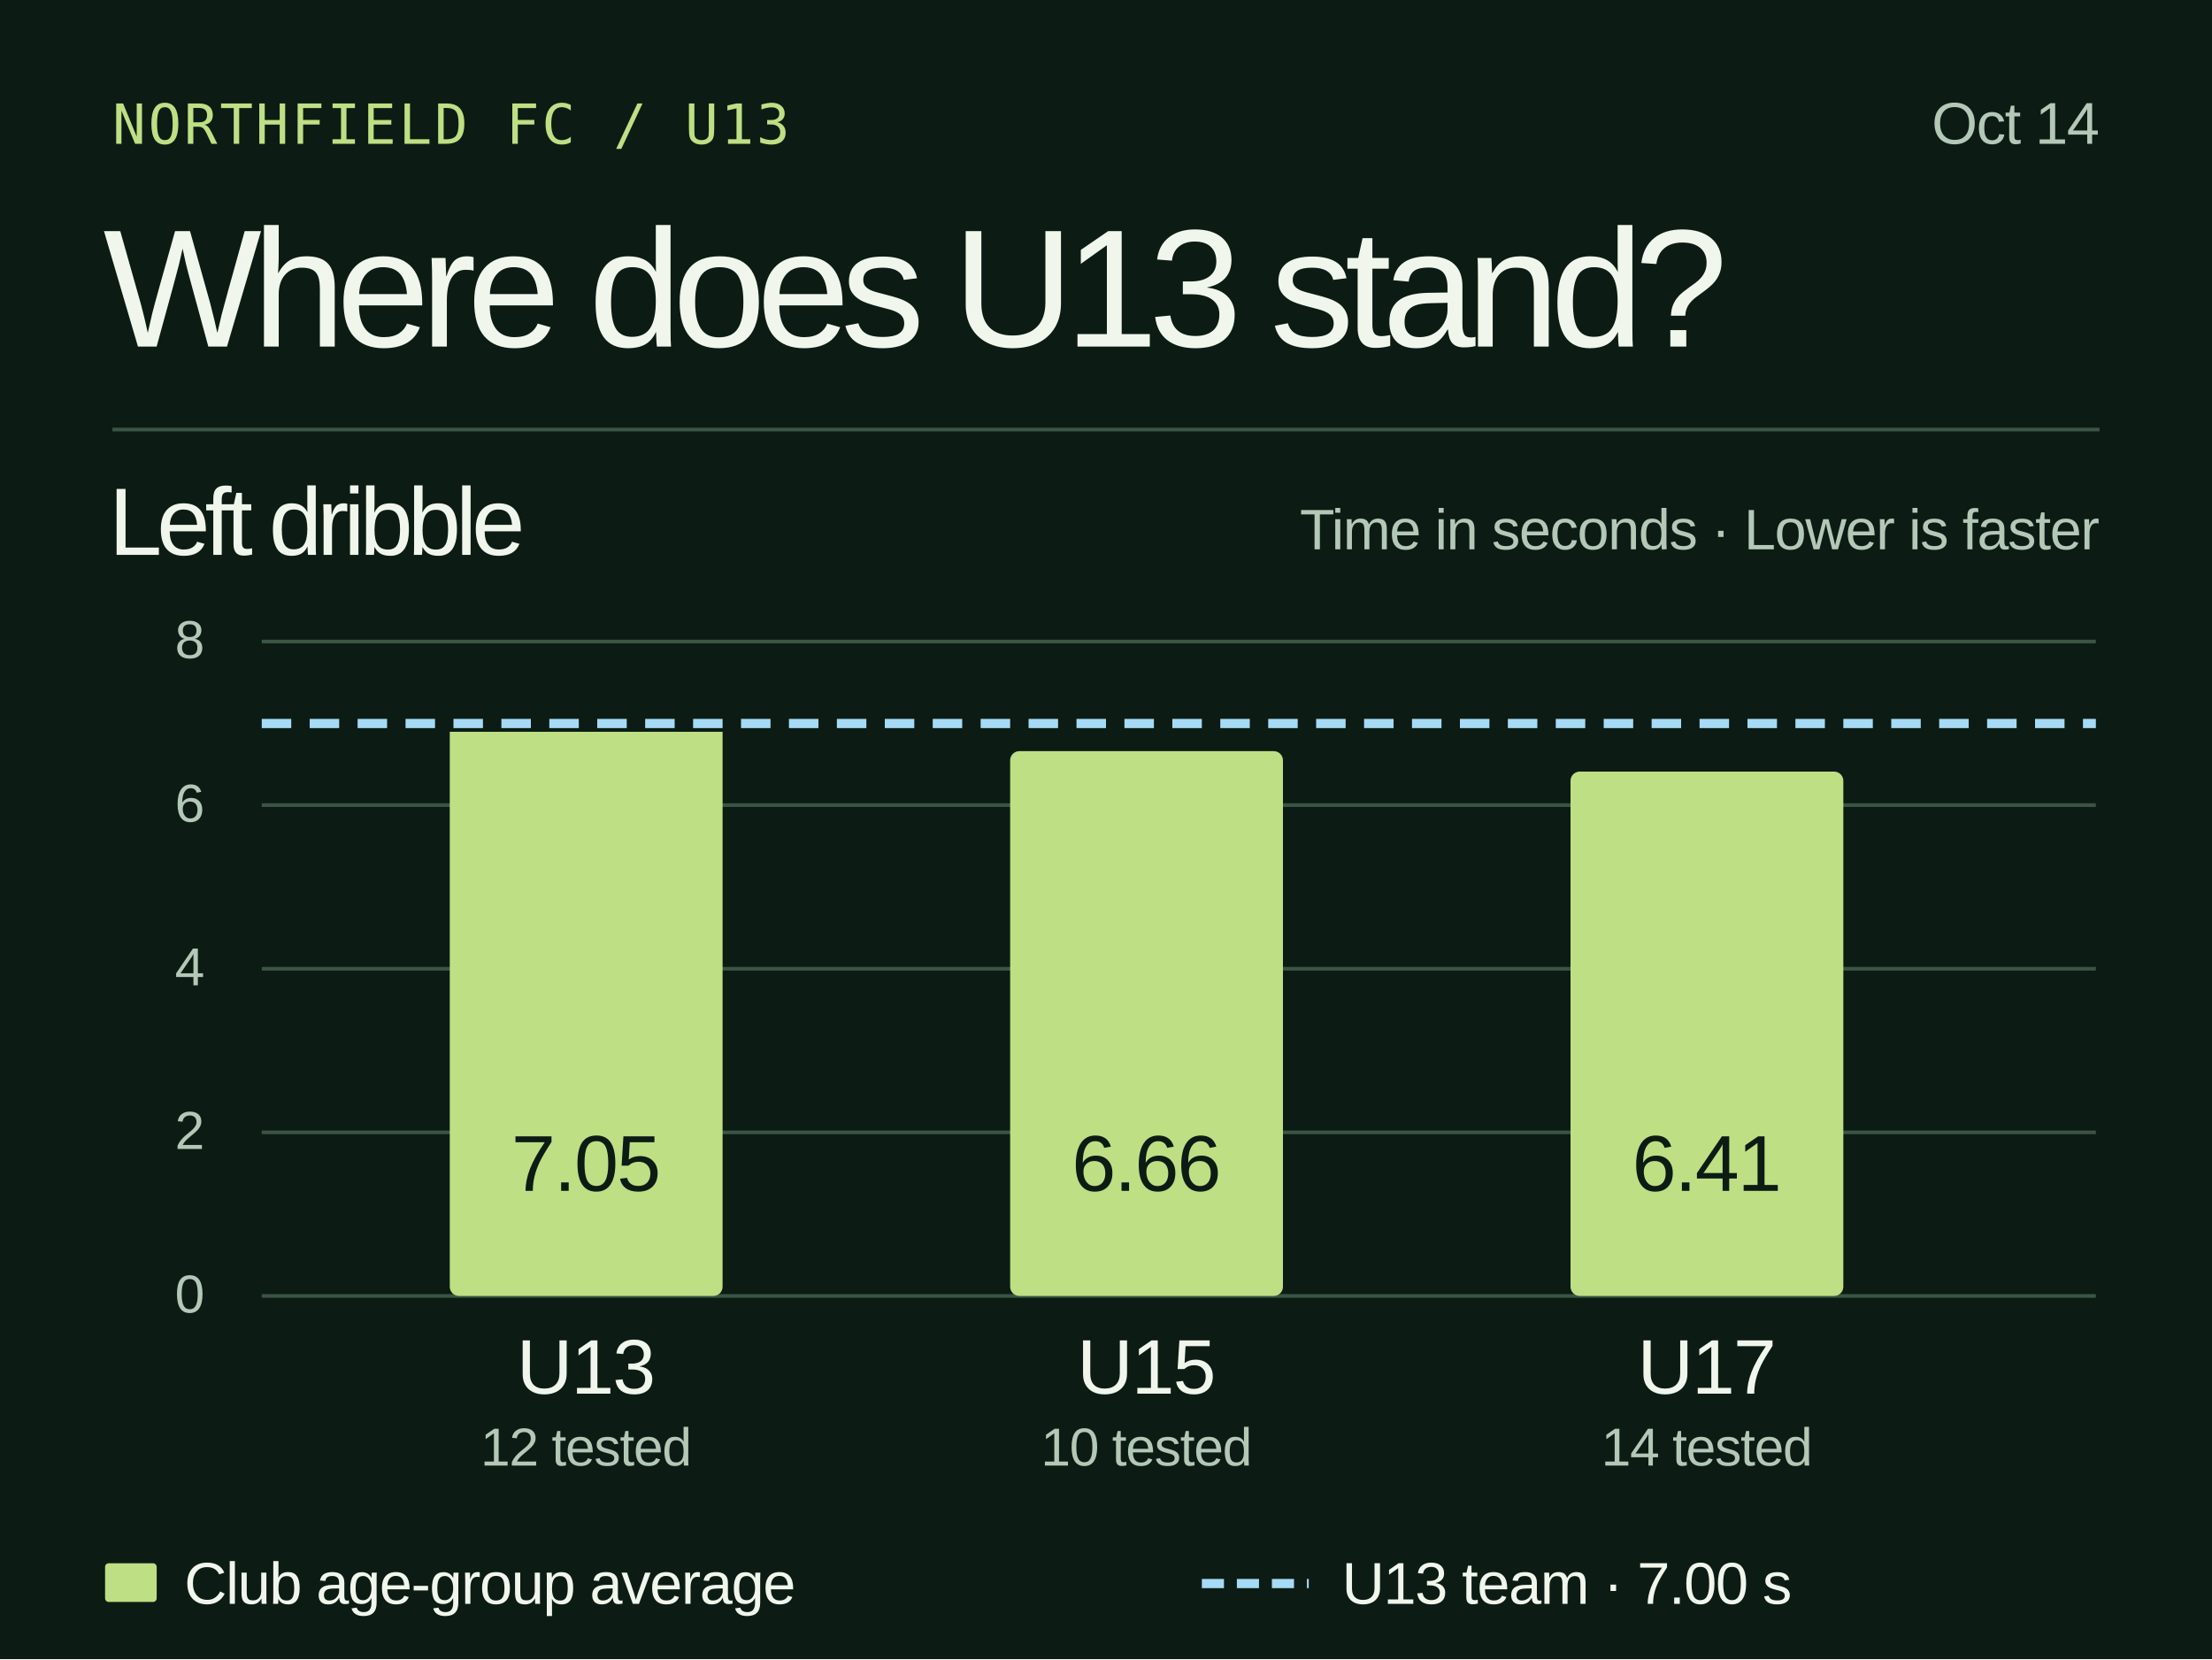
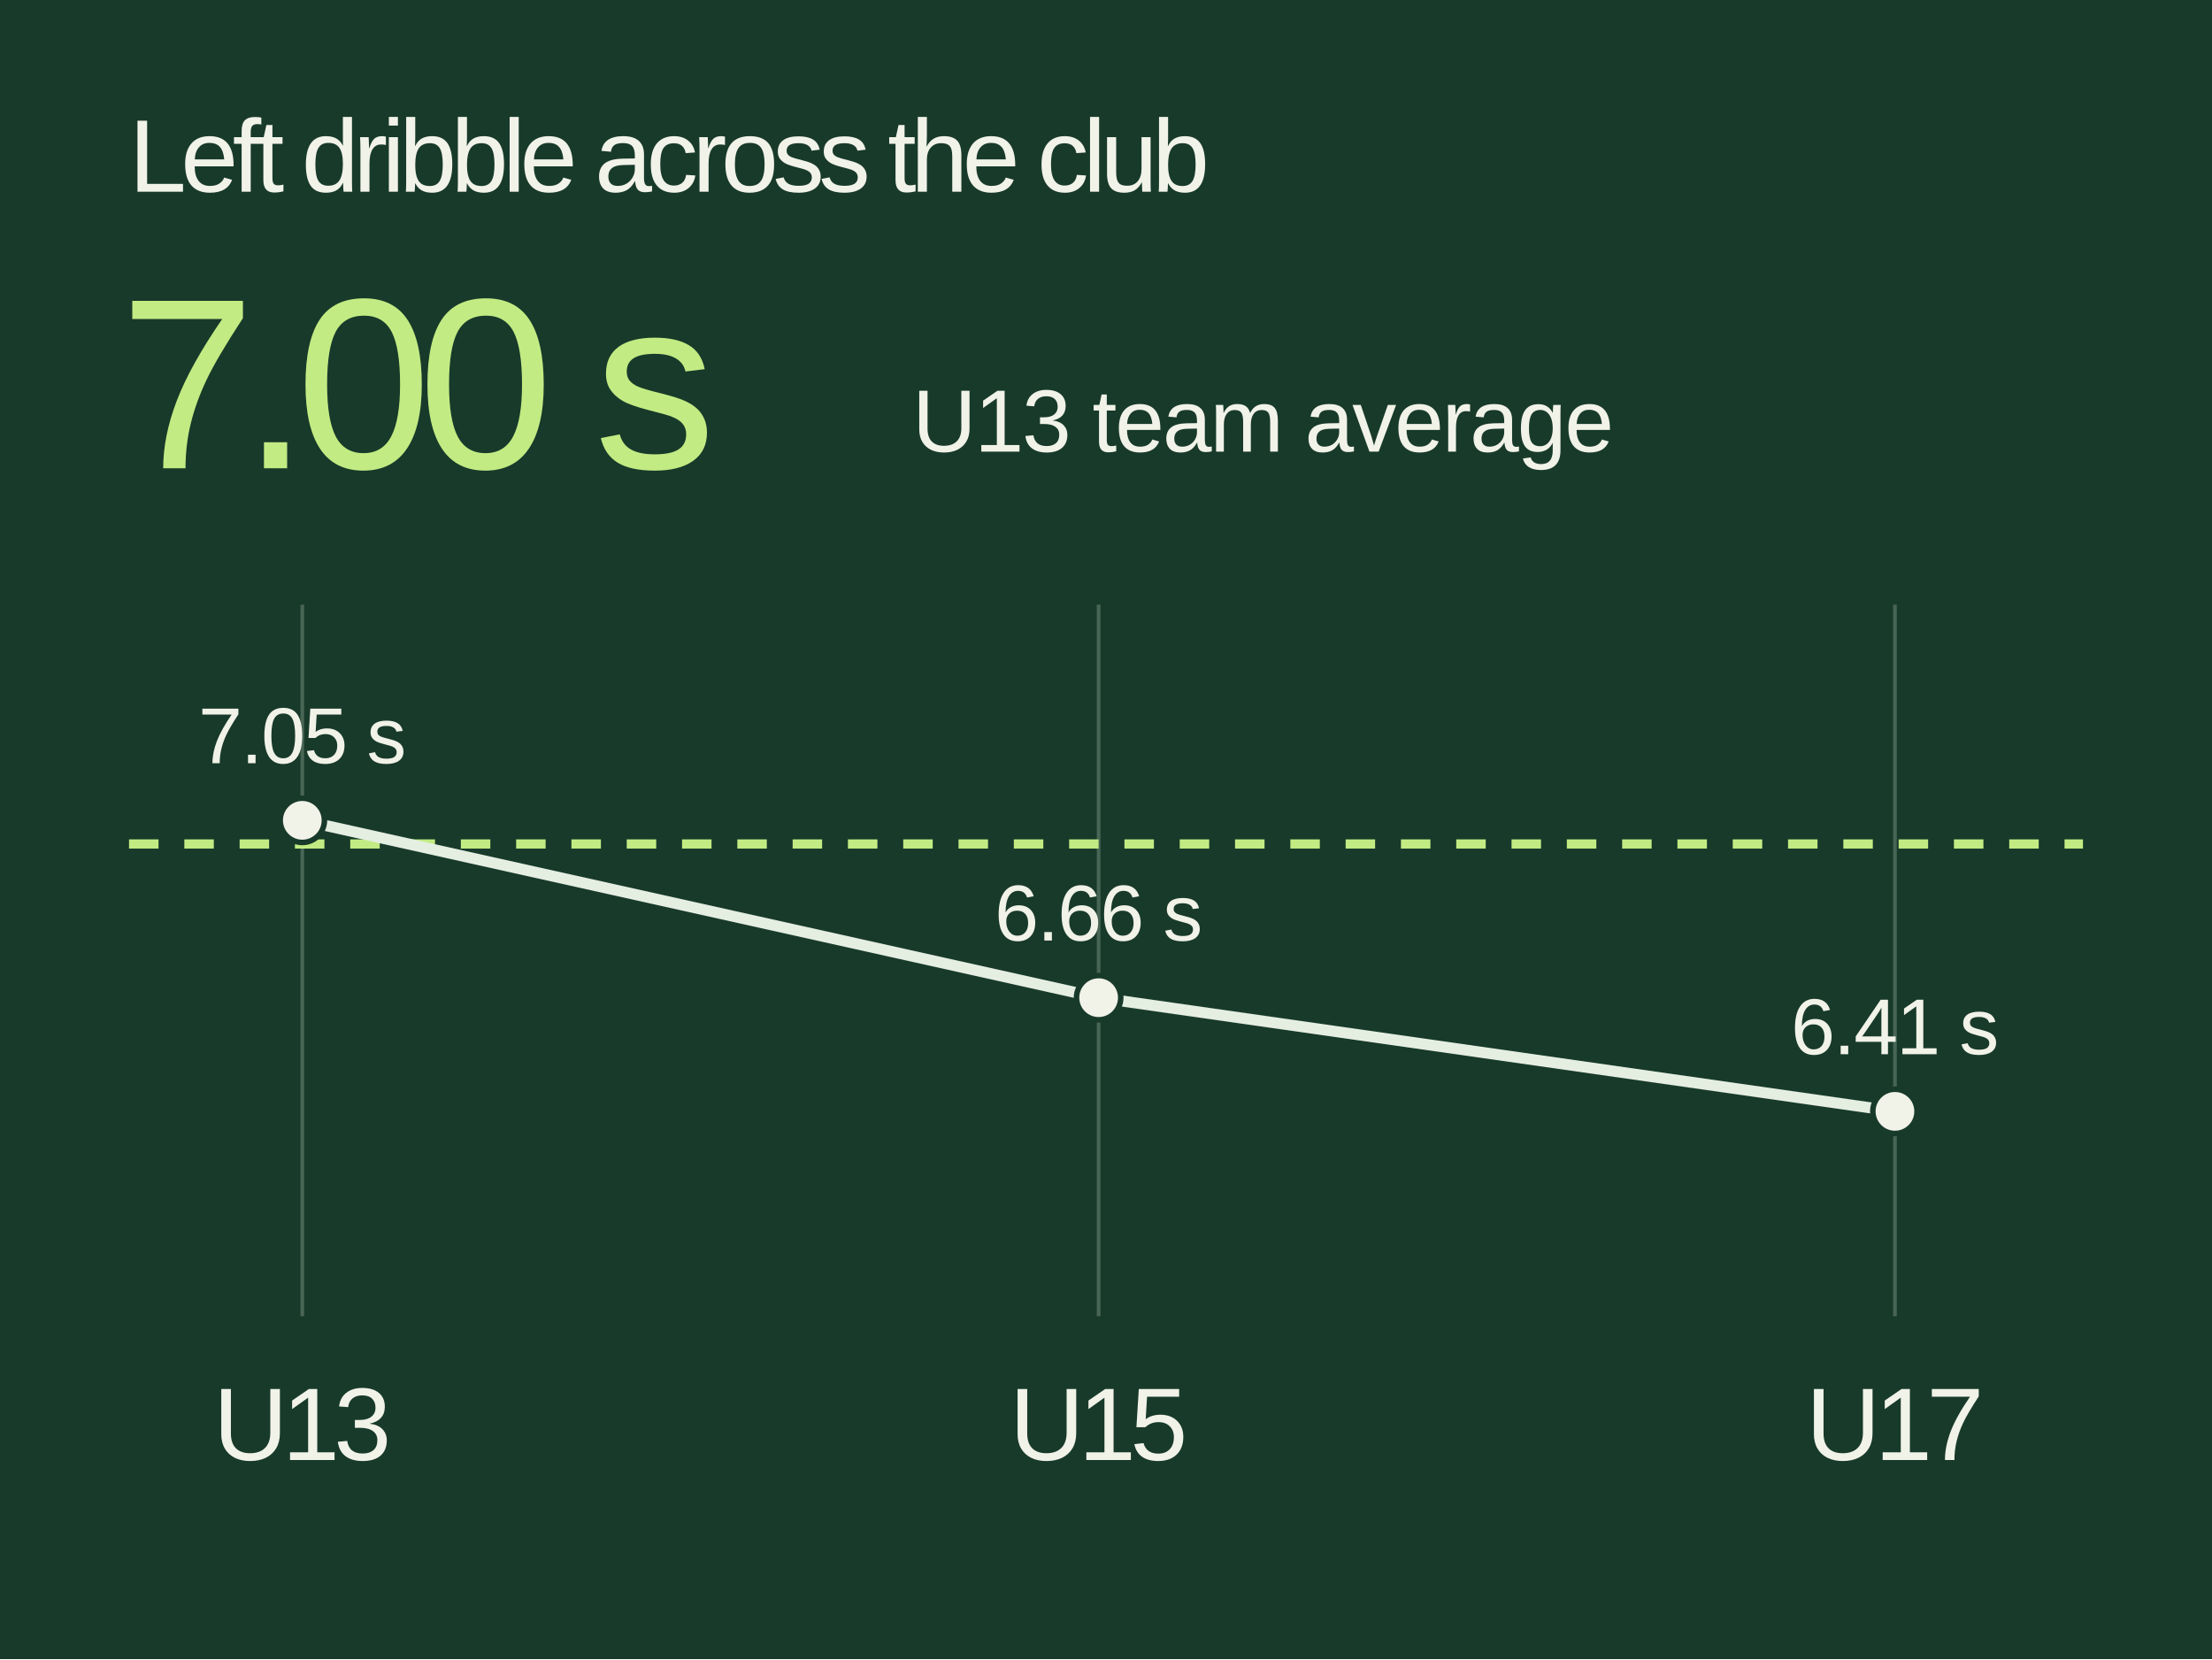
<svg xmlns="http://www.w3.org/2000/svg" width="1200" height="900" viewBox="0 0 1200 900">
  <defs>
    <filter id="shadow" x="-.3" y="-.3" width="1.6" height="1.6">
      <feDropShadow dx="0" dy="20" stdDeviation="20" flood-color="#00170c" flood-opacity=".15" />
    </filter>
  </defs>
-   <rect x="0" y="0" width="1200" height="900" fill="#0c1c14" />
-   <text x="61" y="78" font-family="monospace" font-size="30" fill="#bedf83" letter-spacing=".045em">NORTHFIELD FC  /  U13</text>
-   <text x="1139" y="78" font-family="Arial, Helvetica, sans-serif" font-size="32" fill="#b3c8b7" letter-spacing="-.02em" text-anchor="end">Oct 14</text>
-   <text x="56" y="188" font-family="Arial, Helvetica, sans-serif" font-size="91" fill="#f0f6eb" letter-spacing="-.055em">Where does U13 stand?</text>
-   <line x1="61" y1="233" x2="1139" y2="233" stroke="#3b5443" stroke-width="2" />
-   <text x="59" y="301" font-family="Arial, Helvetica, sans-serif" font-size="52" fill="#f0f6eb" letter-spacing="-.055em">Left dribble</text>
-   <text x="1139" y="298" font-family="Arial, Helvetica, sans-serif" font-size="31" fill="#b3c8b7" letter-spacing="-.02em" text-anchor="end">Time in seconds · Lower is faster</text>
-   <line x1="142" y1="703" x2="1137" y2="703" stroke="#3b5443" stroke-width="2" />
-   <text x="111" y="712" font-family="Arial, Helvetica, sans-serif" font-size="29" fill="#b3c8b7" letter-spacing="-.02em" text-anchor="end">0</text>
-   <line x1="142" y1="614.25" x2="1137" y2="614.25" stroke="#3b5443" stroke-width="2" />
-   <text x="111" y="623.25" font-family="Arial, Helvetica, sans-serif" font-size="29" fill="#b3c8b7" letter-spacing="-.02em" text-anchor="end">2</text>
-   <line x1="142" y1="525.5" x2="1137" y2="525.5" stroke="#3b5443" stroke-width="2" />
-   <text x="111" y="534.5" font-family="Arial, Helvetica, sans-serif" font-size="29" fill="#b3c8b7" letter-spacing="-.02em" text-anchor="end">4</text>
-   <line x1="142" y1="436.75" x2="1137" y2="436.75" stroke="#3b5443" stroke-width="2" />
-   <text x="111" y="445.75" font-family="Arial, Helvetica, sans-serif" font-size="29" fill="#b3c8b7" letter-spacing="-.02em" text-anchor="end">6</text>
-   <line x1="142" y1="348" x2="1137" y2="348" stroke="#3b5443" stroke-width="2" />
-   <text x="111" y="357" font-family="Arial, Helvetica, sans-serif" font-size="29" fill="#b3c8b7" letter-spacing="-.02em" text-anchor="end">8</text>
-   <rect x="244" y="390.156" width="148" height="312.844" fill="#bedf83" rx="5" />
-   <text x="318" y="646" font-family="Arial, Helvetica, sans-serif" font-size="43" fill="#0c1c14" letter-spacing="-.02em" text-anchor="middle">7.05</text>
-   <text x="318" y="756" font-family="Arial, Helvetica, sans-serif" font-size="42" fill="#f0f6eb" letter-spacing="-.02em" text-anchor="middle">U13</text>
-   <text x="318" y="795" font-family="Arial, Helvetica, sans-serif" font-size="29" fill="#b3c8b7" letter-spacing="-.02em" text-anchor="middle">12 tested</text>
-   <rect x="548" y="407.462" width="148" height="295.538" fill="#bedf83" rx="5" />
-   <text x="622" y="646" font-family="Arial, Helvetica, sans-serif" font-size="43" fill="#0c1c14" letter-spacing="-.02em" text-anchor="middle">6.66</text>
-   <text x="622" y="756" font-family="Arial, Helvetica, sans-serif" font-size="42" fill="#f0f6eb" letter-spacing="-.02em" text-anchor="middle">U15</text>
-   <text x="622" y="795" font-family="Arial, Helvetica, sans-serif" font-size="29" fill="#b3c8b7" letter-spacing="-.02em" text-anchor="middle">10 tested</text>
-   <rect x="852" y="418.556" width="148" height="284.444" fill="#bedf83" rx="5" />
-   <text x="926" y="646" font-family="Arial, Helvetica, sans-serif" font-size="43" fill="#0c1c14" letter-spacing="-.02em" text-anchor="middle">6.41</text>
-   <text x="926" y="756" font-family="Arial, Helvetica, sans-serif" font-size="42" fill="#f0f6eb" letter-spacing="-.02em" text-anchor="middle">U17</text>
-   <text x="926" y="795" font-family="Arial, Helvetica, sans-serif" font-size="29" fill="#b3c8b7" letter-spacing="-.02em" text-anchor="middle">14 tested</text>
-   <line x1="142" y1="392.464" x2="1137" y2="392.464" stroke="#0c1c14" stroke-width="9" />
-   <line x1="142" y1="392.464" x2="1137" y2="392.464" stroke="#a6daf5" stroke-width="5" stroke-dasharray="16 10" />
-   <rect x="57" y="848" width="28" height="21" fill="#bedf83" rx="2" />
-   <text x="100" y="870" font-family="Arial, Helvetica, sans-serif" font-size="32" fill="#f0f6eb" letter-spacing="-.02em">Club age-group average</text>
-   <line x1="652" y1="859" x2="710" y2="859" stroke="#a6daf5" stroke-width="5" stroke-dasharray="12 7" />
-   <text x="728" y="870" font-family="Arial, Helvetica, sans-serif" font-size="32" fill="#f0f6eb" letter-spacing="-.02em">U13 team · 7.00 s</text>
+   <rect x="0" y="0" width="1200" height="900" fill="#183a2a" />
+   <text x="70" y="104" font-family="Arial, Helvetica, sans-serif" font-size="56" fill="#f1f2e8" letter-spacing="-.055em">Left dribble across the club</text>
+   <text x="65" y="254" font-family="Arial, Helvetica, sans-serif" font-size="132" fill="#c2eb83" letter-spacing="-.055em">7.00 s</text>
+   <text x="495" y="245" font-family="Arial, Helvetica, sans-serif" font-size="48" fill="#f1f2e8" letter-spacing="-.02em">U13 team average</text>
+   <line x1="164" y1="328" x2="164" y2="714" stroke="#486555" stroke-width="2" />
+   <line x1="596" y1="328" x2="596" y2="714" stroke="#486555" stroke-width="2" />
+   <line x1="1028" y1="328" x2="1028" y2="714" stroke="#486555" stroke-width="2" />
+   <line x1="70" y1="457.827" x2="1130" y2="457.827" stroke="#c2eb83" stroke-width="5" stroke-dasharray="16 14" />
+   <polyline points="164,445 596,541.2 1028,602.867" fill="none" stroke="#e4eee1" stroke-width="6" />
+   <circle cx="164" cy="445" r="12" fill="#f1f2e8" stroke="#183a2a" stroke-width="3" />
+   <text x="164" y="414" font-family="Arial, Helvetica, sans-serif" font-size="43" fill="#f1f2e8" letter-spacing="-.02em" text-anchor="middle">7.05 s</text>
+   <text x="164" y="792" font-family="Arial, Helvetica, sans-serif" font-size="56" fill="#f1f2e8" letter-spacing="-.055em" text-anchor="middle">U13</text>
+   <circle cx="596" cy="541.2" r="12" fill="#f1f2e8" stroke="#183a2a" stroke-width="3" />
+   <text x="596" y="510.2" font-family="Arial, Helvetica, sans-serif" font-size="43" fill="#f1f2e8" letter-spacing="-.02em" text-anchor="middle">6.66 s</text>
+   <text x="596" y="792" font-family="Arial, Helvetica, sans-serif" font-size="56" fill="#f1f2e8" letter-spacing="-.055em" text-anchor="middle">U15</text>
+   <circle cx="1028" cy="602.867" r="12" fill="#f1f2e8" stroke="#183a2a" stroke-width="3" />
+   <text x="1028" y="571.867" font-family="Arial, Helvetica, sans-serif" font-size="43" fill="#f1f2e8" letter-spacing="-.02em" text-anchor="middle">6.41 s</text>
+   <text x="1028" y="792" font-family="Arial, Helvetica, sans-serif" font-size="56" fill="#f1f2e8" letter-spacing="-.055em" text-anchor="middle">U17</text>
</svg>
